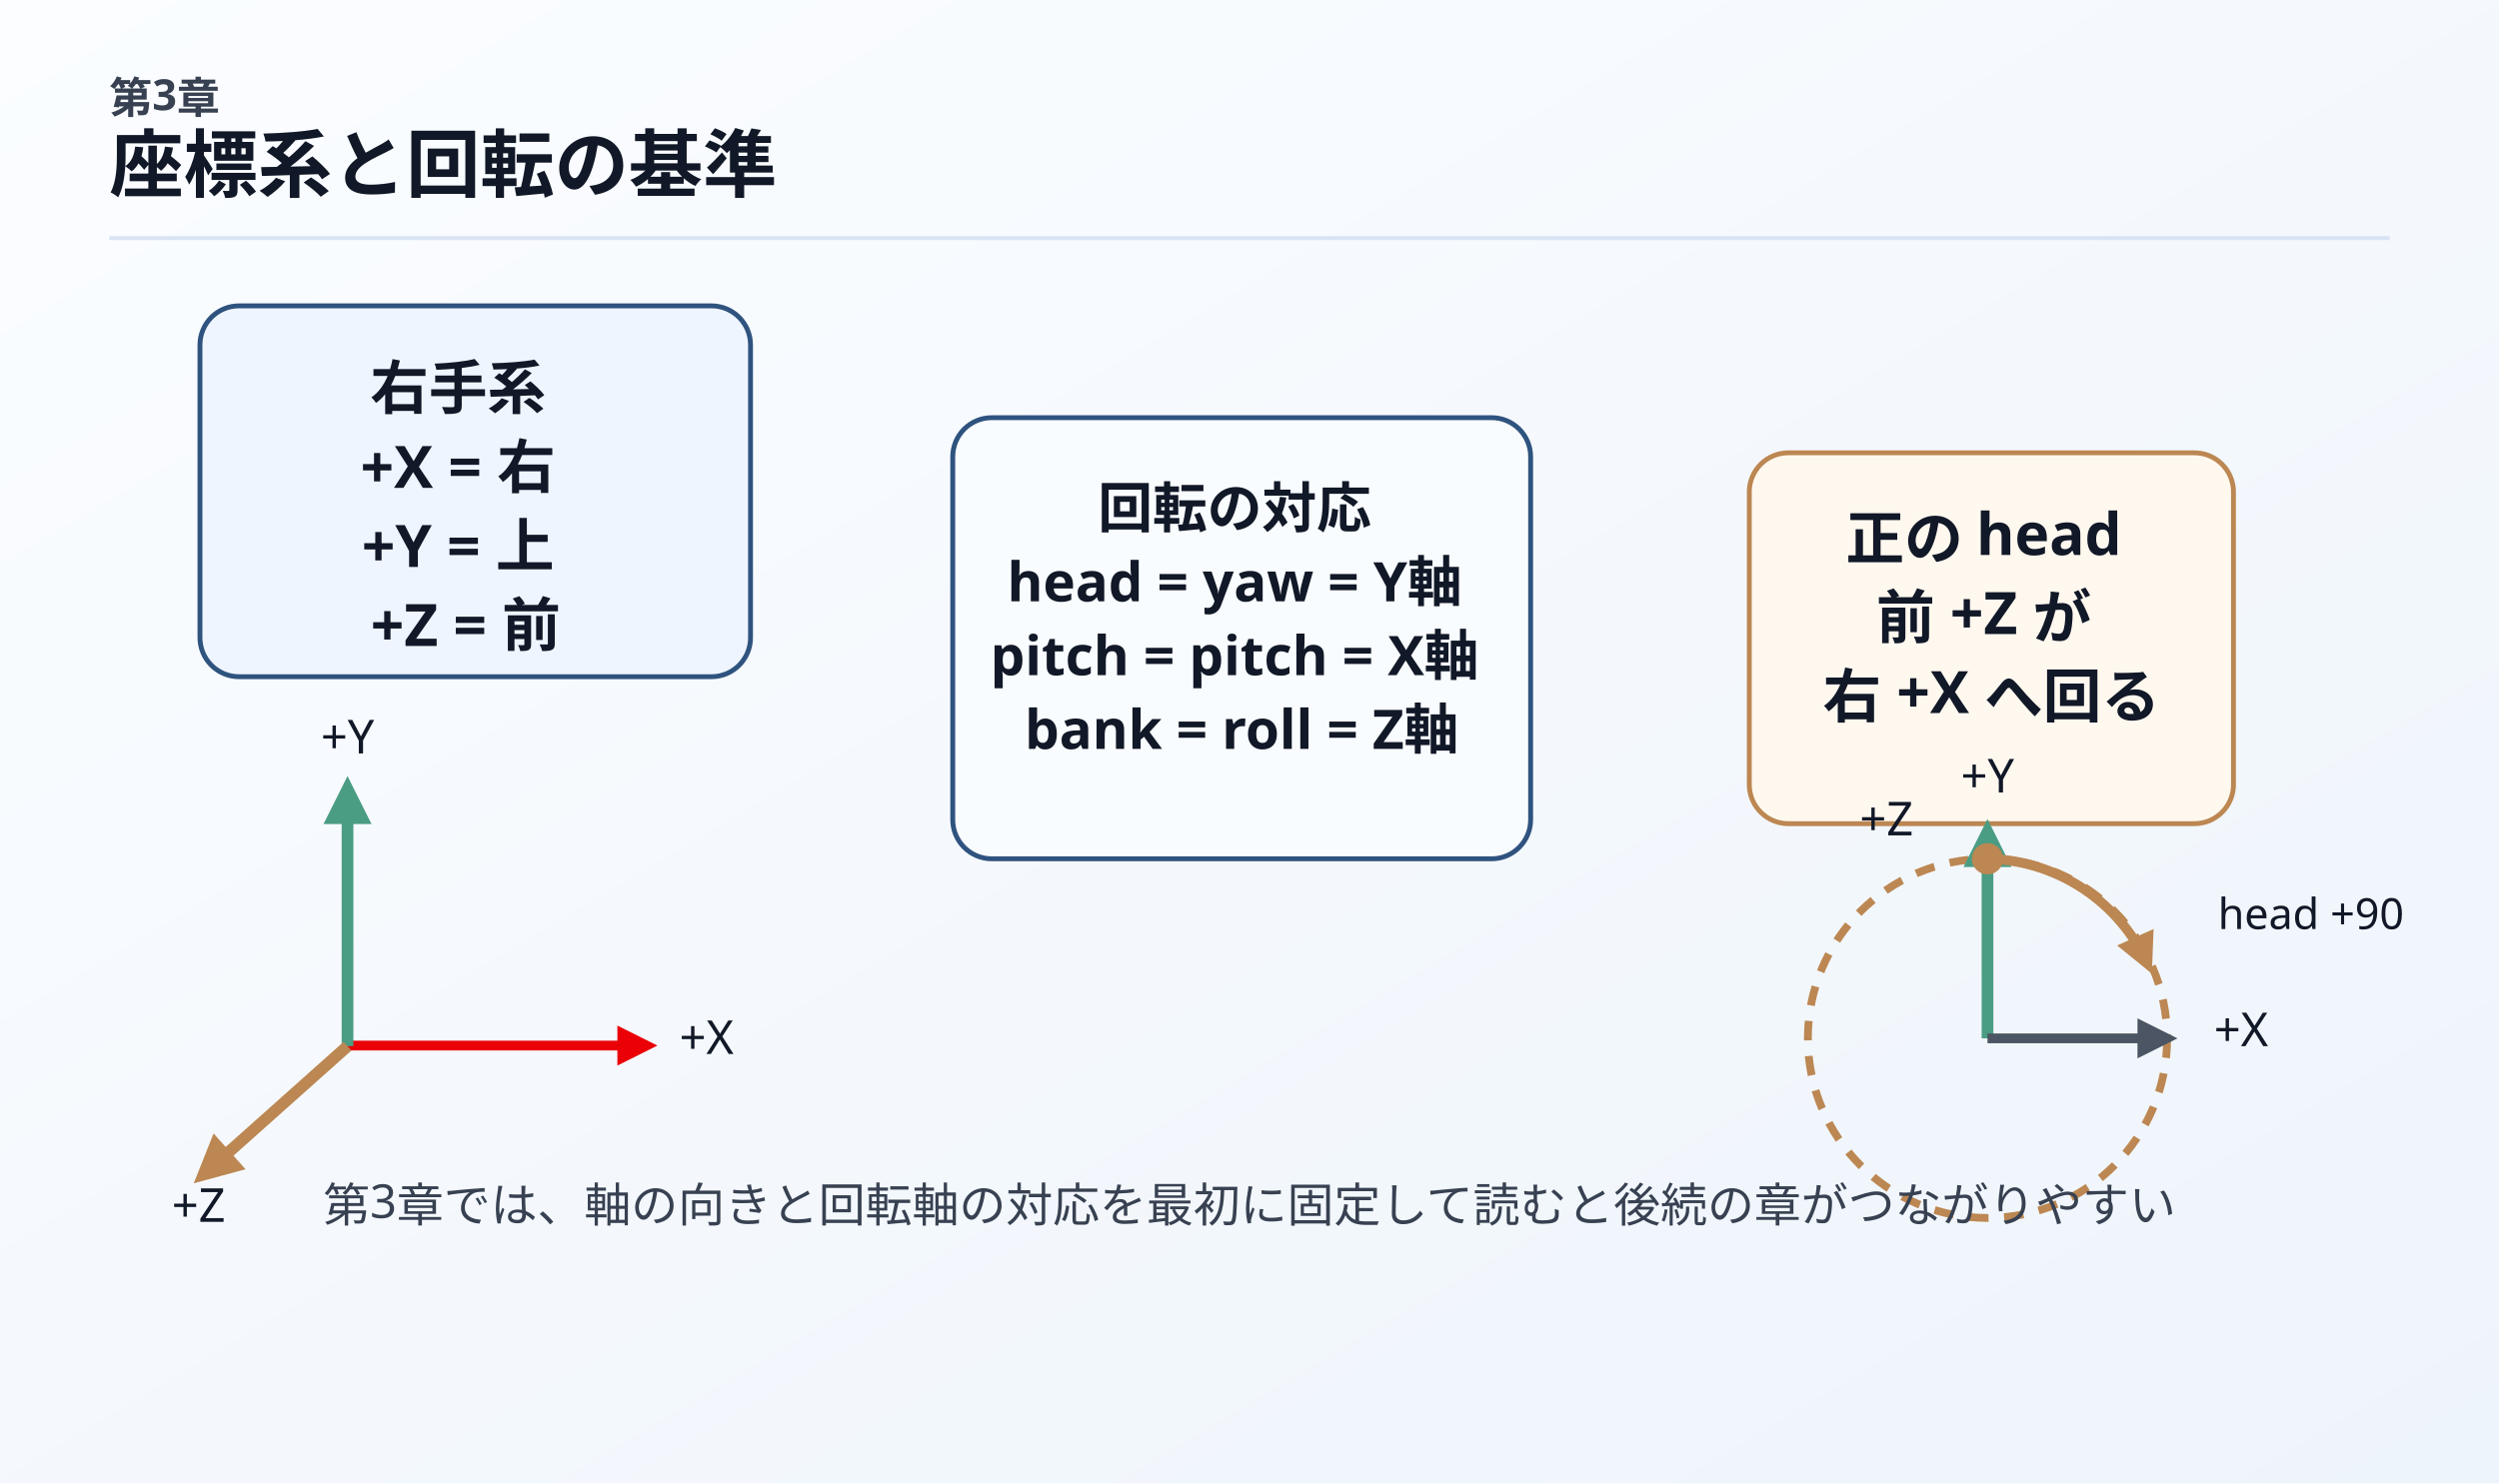
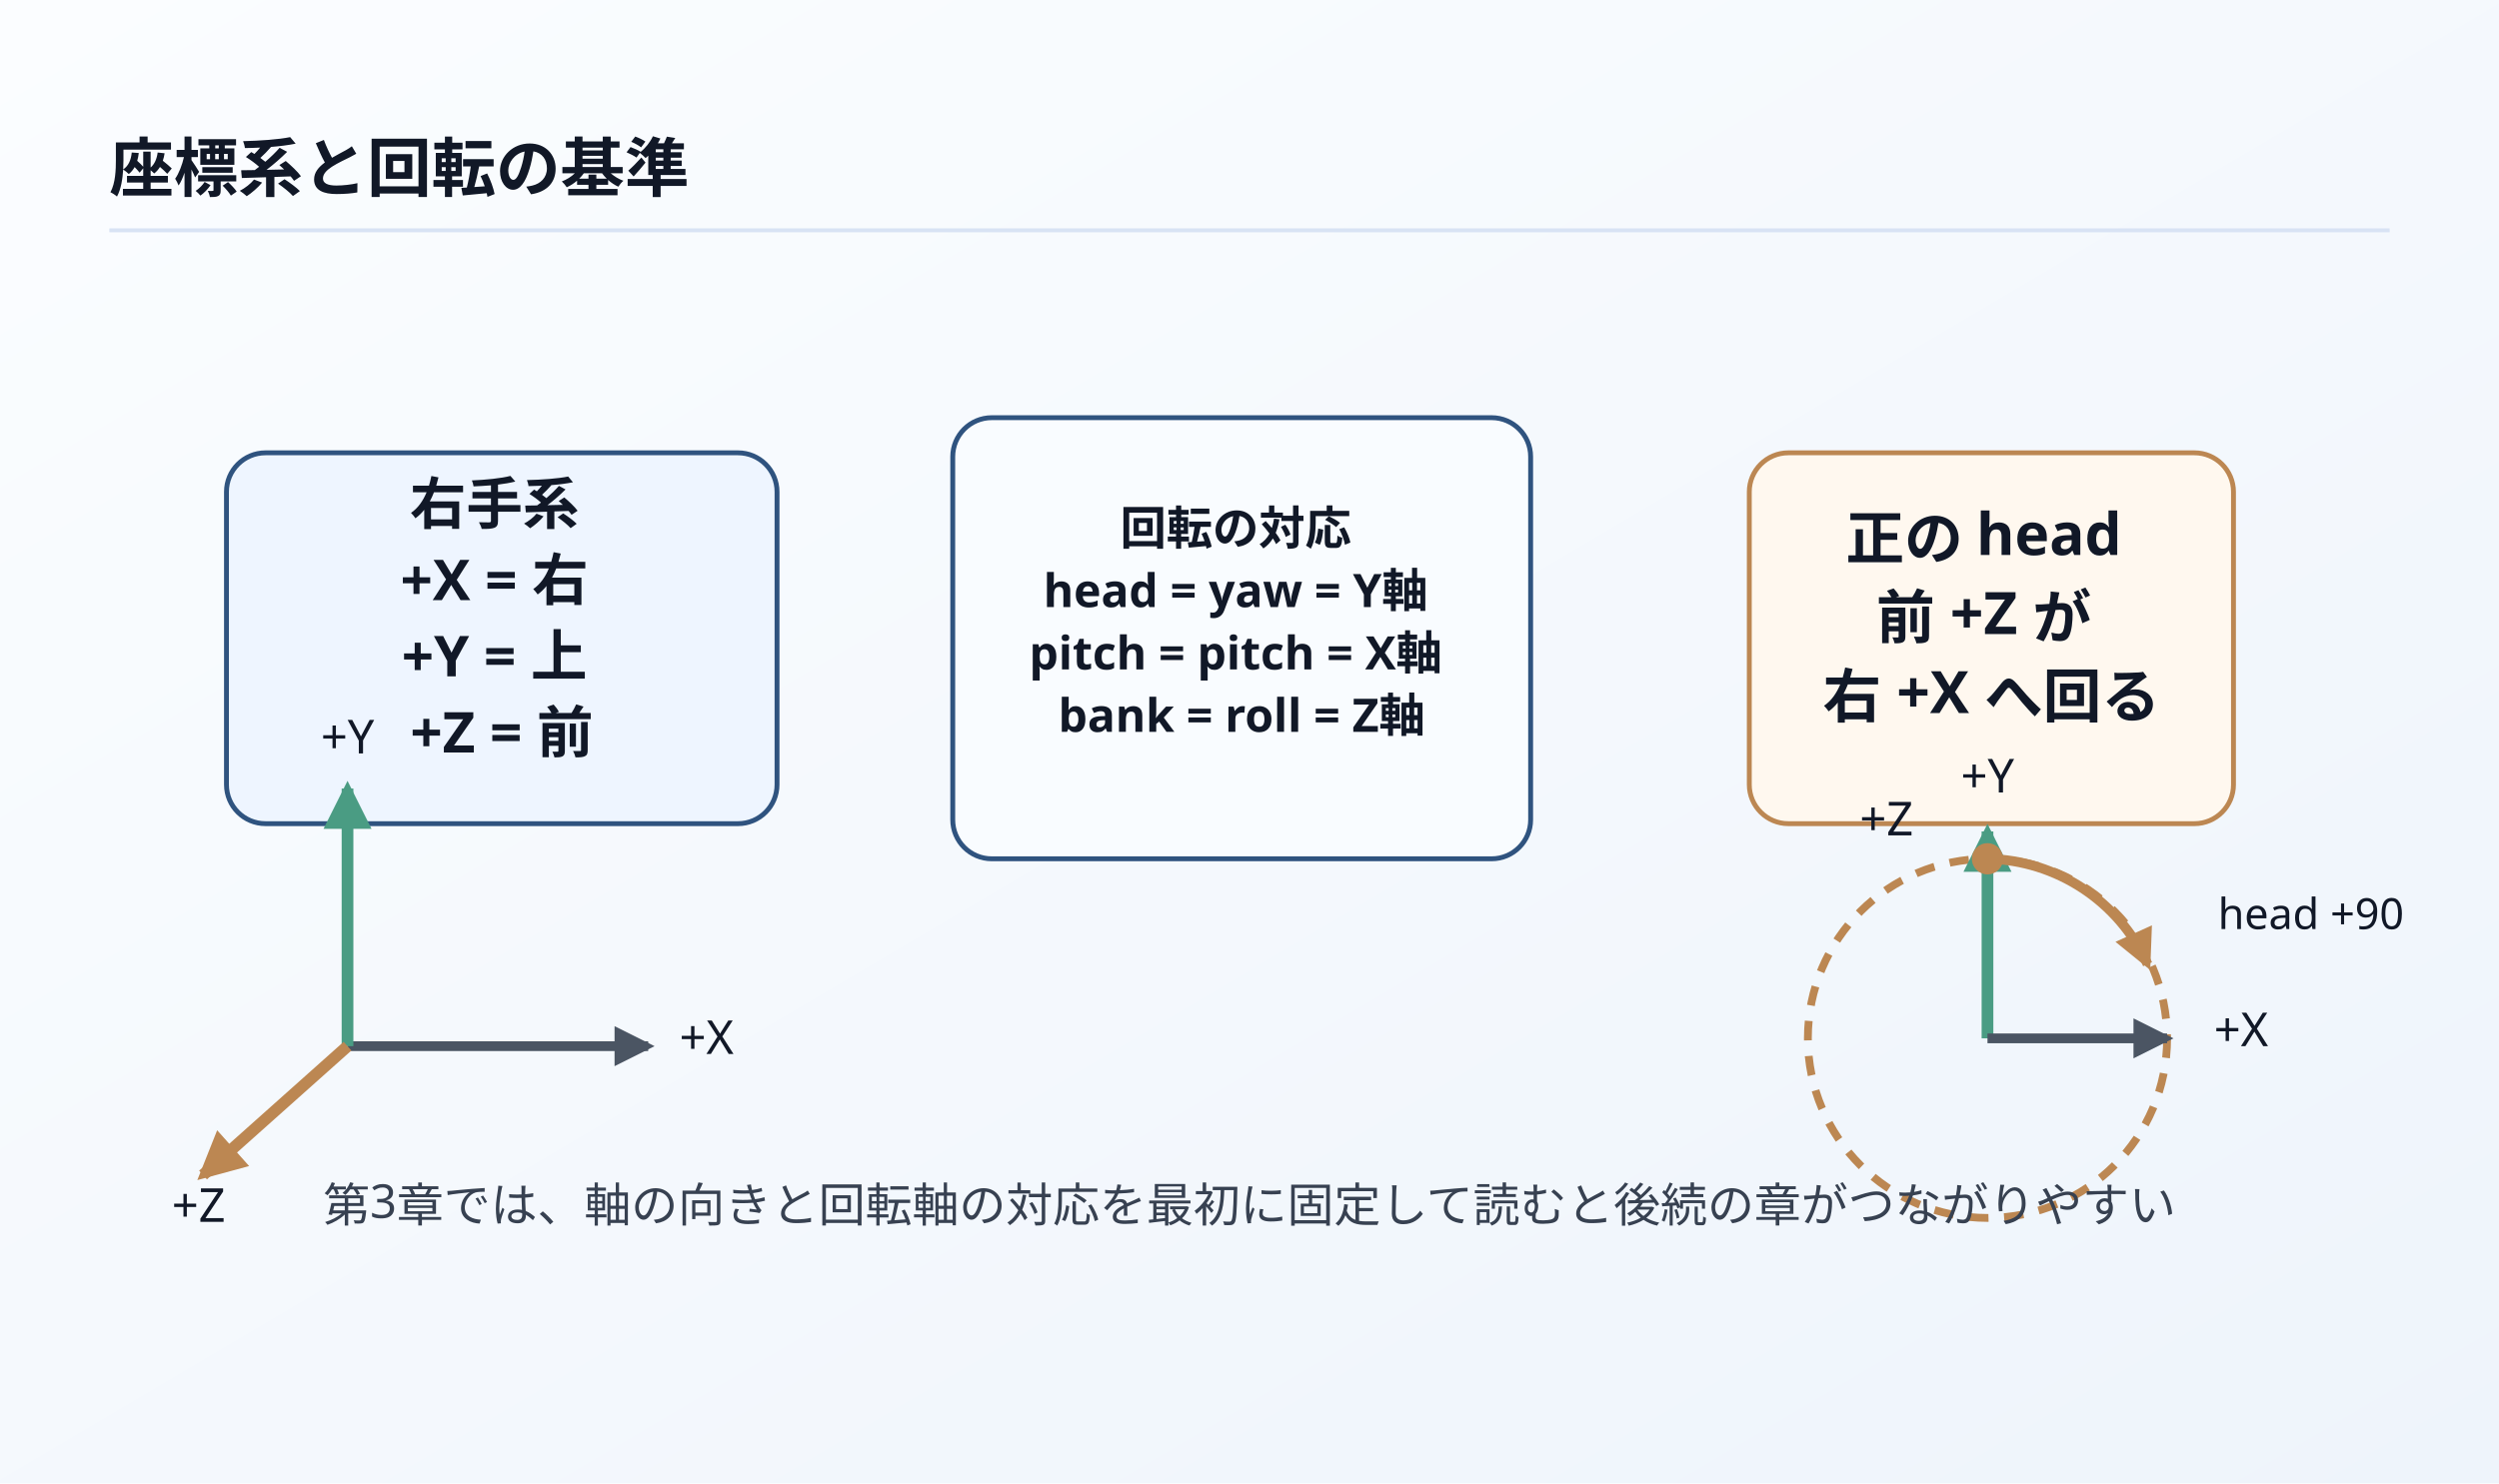
- <svg xmlns="http://www.w3.org/2000/svg" width="1280" height="760" viewBox="0 0 1280 760" role="img" aria-label="座標系と回転の基準" version="1.1" id="svg23">
-   <defs id="defs2">
-     <marker style="overflow:visible" id="ConcaveTriangle" refX="0" refY="0" orient="auto-start-reverse" markerWidth="1" markerHeight="1" viewBox="0 0 1 1" preserveAspectRatio="xMidYMid">
-       <path transform="scale(0.7)" d="M -2,-4 9,0 -2,4 c 2,-2.33 2,-5.66 0,-8 z" style="fill:context-stroke;fill-rule:evenodd;stroke:none" id="path7" />
-     </marker>
-     <marker style="overflow:visible" id="ArrowTriangleStylized" refX="0" refY="0" orient="auto-start-reverse" markerWidth="1" markerHeight="1" viewBox="0 0 1 1" preserveAspectRatio="xMidYMid">
-       <path transform="scale(0.5)" style="fill:context-stroke;fill-rule:evenodd;stroke:context-stroke;stroke-width:1pt" d="m 6,0 c -3,1 -7,3 -9,5 0,0 0,-4 2,-5 -2,-1 -2,-5 -2,-5 2,2 6,4 9,5 z" id="path4" />
-     </marker>
-     <marker style="overflow:visible" id="Triangle" refX="0" refY="0" orient="auto-start-reverse" markerWidth="1" markerHeight="1" viewBox="0 0 1 1" preserveAspectRatio="xMidYMid">
-       <path transform="scale(0.5)" style="fill:context-stroke;fill-rule:evenodd;stroke:context-stroke;stroke-width:1pt" d="M 5.77,0 -2.88,5 V -5 Z" id="path135" />
-     </marker>
+ <svg xmlns="http://www.w3.org/2000/svg" width="1280" height="760" viewBox="0 0 1280 760" role="img" aria-label="座標系と回転の基準">
+   <defs>
    <linearGradient id="bg" x1="0" y1="0" x2="1" y2="1">
-       <stop offset="0%" stop-color="#fbfdff" id="stop1" />
-       <stop offset="100%" stop-color="#eef4fb" id="stop2" />
+       <stop offset="0%" stop-color="#fbfdff" />
+       <stop offset="100%" stop-color="#eef4fb" />
    </linearGradient>
-     <marker id="arrow" viewBox="0 0 10 10" refX="7.4" refY="5" markerWidth="4.1" markerHeight="4.1" orient="auto-start-reverse">
-       <path d="M 0 0 L 10 5 L 0 10 z" fill="context-stroke" id="path2" />
+     <marker id="arrow" viewBox="0 0 10 10" refX="8.4" refY="5" markerWidth="4.1" markerHeight="4.1" orient="auto-start-reverse">
+       <path d="M 0 0 L 10 5 L 0 10 z" fill="context-stroke" />
    </marker>
  </defs>
-   <rect width="1280" height="760" fill="url(#bg)" id="rect2" />
-   <text x="56" y="58" text-anchor="start" font-size="22" font-weight="700" fill="#374151" font-family="'Segoe UI', 'Hiragino Sans', 'Yu Gothic UI', sans-serif" id="text2">
-     <tspan x="56" dy="0" id="tspan2">第3章</tspan>
+   <rect width="1280" height="760" fill="url(#bg)" />
+   <text x="56" y="98" text-anchor="start" font-size="33" font-weight="700" fill="#111827" font-family="'Segoe UI', 'Hiragino Sans', 'Yu Gothic UI', sans-serif">
+     <tspan x="56" dy="0">座標系と回転の基準</tspan>
  </text>
-   <text x="56" y="98" text-anchor="start" font-size="38" font-weight="700" fill="#111827" font-family="'Segoe UI', 'Hiragino Sans', 'Yu Gothic UI', sans-serif" id="text3">
-     <tspan x="56" dy="0" id="tspan3">座標系と回転の基準</tspan>
+   <line x1="56" y1="118" x2="1224" y2="118" stroke="#d8e3f4" stroke-width="2" />
+   <rect x="116" y="232" width="282" height="190" rx="20" ry="20" fill="#eef5ff" stroke="#2f537f" stroke-width="2.5" />
+   <text x="257" y="327" text-anchor="middle" font-size="28.911" font-weight="600" fill="#111827" font-family="'Segoe UI', 'Hiragino Sans', 'Yu Gothic UI', sans-serif">
+     <tspan x="257" dy="-2.025em">右手系</tspan>
+     <tspan x="257" dy="1.35em">+X = 右</tspan>
+     <tspan x="257" dy="1.35em">+Y = 上</tspan>
+     <tspan x="257" dy="1.35em">+Z = 前</tspan>
  </text>
-   <line x1="56" y1="122" x2="1224" y2="122" stroke="#d8e3f4" stroke-width="2" id="line3" />
-   <rect x="102.422" y="156.705" width="282" height="190" rx="20" ry="20" fill="#eef5ff" stroke="#2f537f" stroke-width="2.5" id="rect3" />
-   <text x="238.485" y="270.22" text-anchor="middle" font-size="30px" font-weight="600" fill="#111827" font-family="'Segoe UI', 'Hiragino Sans', 'Yu Gothic UI', sans-serif" id="text7">
-     <tspan x="238.485" dy="-60.75" id="tspan4">右手系</tspan>
-     <tspan x="238.485" dy="40.5" id="tspan5">+X = 右</tspan>
-     <tspan x="238.485" dy="40.5" id="tspan6">+Y = 上</tspan>
-     <tspan x="238.485" dy="40.5" id="tspan7">+Z = 前</tspan>
+   <rect x="488" y="214" width="296" height="226" rx="20" ry="20" fill="#f9fcff" stroke="#2f537f" stroke-width="2.5" />
+   <text x="636" y="327" text-anchor="middle" font-size="23.674" font-weight="600" fill="#111827" font-family="'Segoe UI', 'Hiragino Sans', 'Yu Gothic UI', sans-serif">
+     <tspan x="636" dy="-2.025em">回転の対応</tspan>
+     <tspan x="636" dy="1.35em">head = yaw = Y軸</tspan>
+     <tspan x="636" dy="1.35em">pitch = pitch = X軸</tspan>
+     <tspan x="636" dy="1.35em">bank = roll = Z軸</tspan>
  </text>
-   <rect x="488" y="214" width="296" height="226" rx="20" ry="20" fill="#f9fcff" stroke="#2f537f" stroke-width="2.5" id="rect7" />
-   <text x="636" y="327" text-anchor="middle" font-size="28" font-weight="600" fill="#111827" font-family="'Segoe UI', 'Hiragino Sans', 'Yu Gothic UI', sans-serif" id="text11">
-     <tspan x="636" dy="-2.025em" id="tspan8">回転の対応</tspan>
-     <tspan x="636" dy="1.35em" id="tspan9">head = yaw = Y軸</tspan>
-     <tspan x="636" dy="1.35em" id="tspan10">pitch = pitch = X軸</tspan>
-     <tspan x="636" dy="1.35em" id="tspan11">bank = roll = Z軸</tspan>
+   <rect x="896" y="232" width="248" height="190" rx="20" ry="20" fill="#fff8ef" stroke="#bc8752" stroke-width="2.5" />
+   <text x="1020" y="327" text-anchor="middle" font-size="30" font-weight="600" fill="#111827" font-family="'Segoe UI', 'Hiragino Sans', 'Yu Gothic UI', sans-serif">
+     <tspan x="1020" dy="-1.35em">正の head</tspan>
+     <tspan x="1020" dy="1.35em">前 +Z が</tspan>
+     <tspan x="1020" dy="1.35em">右 +X へ回る</tspan>
  </text>
-   <rect x="896" y="232" width="248" height="190" rx="20" ry="20" fill="#fff8ef" stroke="#bc8752" stroke-width="2.5" id="rect11" />
-   <text x="1020" y="327" text-anchor="middle" font-size="30" font-weight="600" fill="#111827" font-family="'Segoe UI', 'Hiragino Sans', 'Yu Gothic UI', sans-serif" id="text14">
-     <tspan x="1020" dy="-1.35em" id="tspan12">正の head</tspan>
-     <tspan x="1020" dy="1.35em" id="tspan13">前 +Z が</tspan>
-     <tspan x="1020" dy="1.35em" id="tspan14">右 +X へ回る</tspan>
+   <line x1="178" y1="536" x2="332" y2="536" stroke="#4b5563" stroke-width="5" marker-end="url(#arrow)" />
+   <line x1="178" y1="536" x2="178" y2="404" stroke="#4a9c83" stroke-width="6" marker-end="url(#arrow)" />
+   <line x1="178" y1="536" x2="104" y2="602" stroke="#bc8752" stroke-width="6" marker-end="url(#arrow)" />
+   <text x="348" y="540" text-anchor="start" font-size="24" font-weight="500" fill="#111827" font-family="'Segoe UI', 'Hiragino Sans', 'Yu Gothic UI', sans-serif">
+     <tspan x="348" dy="0">+X</tspan>
  </text>
-   <g id="g24">
-     <line x1="177.389" y1="535.694" x2="331.389" y2="535.694" stroke="#4b5563" stroke-width="5" marker-end="url(#arrow)" id="line14" style="display:inline;fill:#ff0000;fill-opacity:1;fill-rule:evenodd;stroke:#ea0006;stroke-opacity:1" />
-   </g>
-   <line x1="178" y1="536" x2="178" y2="404" stroke="#4a9c83" stroke-width="6" marker-end="url(#arrow)" id="line15" />
-   <line x1="178" y1="536" x2="104" y2="602" stroke="#bc8752" stroke-width="6" marker-end="url(#arrow)" id="line16" />
-   <text x="348" y="540" text-anchor="start" font-size="24" font-weight="500" fill="#111827" font-family="'Segoe UI', 'Hiragino Sans', 'Yu Gothic UI', sans-serif" id="text16">
-     <tspan x="348" dy="0" id="tspan16">+X</tspan>
+   <text x="178" y="386" text-anchor="middle" font-size="24" font-weight="500" fill="#111827" font-family="'Segoe UI', 'Hiragino Sans', 'Yu Gothic UI', sans-serif">
+     <tspan x="178" dy="0">+Y</tspan>
  </text>
-   <text x="178" y="386" text-anchor="middle" font-size="24" font-weight="500" fill="#111827" font-family="'Segoe UI', 'Hiragino Sans', 'Yu Gothic UI', sans-serif" id="text17">
-     <tspan x="178" dy="0" id="tspan17">+Y</tspan>
+   <text x="88" y="626" text-anchor="start" font-size="24" font-weight="500" fill="#111827" font-family="'Segoe UI', 'Hiragino Sans', 'Yu Gothic UI', sans-serif">
+     <tspan x="88" dy="0">+Z</tspan>
  </text>
-   <text x="88" y="626" text-anchor="start" font-size="24" font-weight="500" fill="#111827" font-family="'Segoe UI', 'Hiragino Sans', 'Yu Gothic UI', sans-serif" id="text18">
-     <tspan x="88" dy="0" id="tspan18">+Z</tspan>
+   <circle cx="1018" cy="532" r="92" fill="none" stroke="#bc8752" stroke-width="4" stroke-dasharray="10 8" />
+   <line x1="1018" y1="532" x2="1018" y2="426" stroke="#4a9c83" stroke-width="6" marker-end="url(#arrow)" />
+   <line x1="1018" y1="532" x2="1110" y2="532" stroke="#4b5563" stroke-width="5" marker-end="url(#arrow)" />
+   <circle cx="1018" cy="440" r="8" fill="#bc8752" />
+   <path d="M 1018 440 A 92 92 0 0 1 1100 494" fill="none" stroke="#bc8752" stroke-width="5" marker-end="url(#arrow)" />
+   <text x="1134" y="536" text-anchor="start" font-size="24" font-weight="500" fill="#111827" font-family="'Segoe UI', 'Hiragino Sans', 'Yu Gothic UI', sans-serif">
+     <tspan x="1134" dy="0">+X</tspan>
  </text>
-   <circle cx="1018" cy="532" r="92" fill="none" stroke="#bc8752" stroke-width="4" stroke-dasharray="10 8" id="circle18" />
-   <line x1="1018" y1="532" x2="1018" y2="426" stroke="#4a9c83" stroke-width="6" marker-end="url(#arrow)" id="line18" />
-   <line x1="1018" y1="532" x2="1110" y2="532" stroke="#4b5563" stroke-width="5" marker-end="url(#arrow)" id="line19" />
-   <circle cx="1018" cy="440" r="8" fill="#bc8752" id="circle19" />
-   <path d="M 1018 440 A 92 92 0 0 1 1100 494" fill="none" stroke="#bc8752" stroke-width="5" marker-end="url(#arrow)" id="path19" />
-   <text x="1134" y="536" text-anchor="start" font-size="24" font-weight="500" fill="#111827" font-family="'Segoe UI', 'Hiragino Sans', 'Yu Gothic UI', sans-serif" id="text19">
-     <tspan x="1134" dy="0" id="tspan19">+X</tspan>
+   <text x="1018" y="406" text-anchor="middle" font-size="24" font-weight="500" fill="#111827" font-family="'Segoe UI', 'Hiragino Sans', 'Yu Gothic UI', sans-serif">
+     <tspan x="1018" dy="0">+Y</tspan>
  </text>
-   <text x="1018" y="406" text-anchor="middle" font-size="24" font-weight="500" fill="#111827" font-family="'Segoe UI', 'Hiragino Sans', 'Yu Gothic UI', sans-serif" id="text20">
-     <tspan x="1018" dy="0" id="tspan20">+Y</tspan>
+   <text x="980" y="428" text-anchor="end" font-size="24" font-weight="500" fill="#111827" font-family="'Segoe UI', 'Hiragino Sans', 'Yu Gothic UI', sans-serif">
+     <tspan x="980" dy="0">+Z</tspan>
  </text>
-   <text x="980" y="428" text-anchor="end" font-size="24" font-weight="500" fill="#111827" font-family="'Segoe UI', 'Hiragino Sans', 'Yu Gothic UI', sans-serif" id="text21">
-     <tspan x="980" dy="0" id="tspan21">+Z</tspan>
+   <text x="1136" y="476" text-anchor="start" font-size="22" font-weight="500" fill="#111827" font-family="'Segoe UI', 'Hiragino Sans', 'Yu Gothic UI', sans-serif">
+     <tspan x="1136" dy="0">head +90</tspan>
  </text>
-   <text x="1136" y="476" text-anchor="start" font-size="22" font-weight="500" fill="#111827" font-family="'Segoe UI', 'Hiragino Sans', 'Yu Gothic UI', sans-serif" id="text22">
-     <tspan x="1136" dy="0" id="tspan22">head +90</tspan>
-   </text>
-   <text x="640" y="626" text-anchor="middle" font-size="24" font-weight="500" fill="#374151" font-family="'Segoe UI', 'Hiragino Sans', 'Yu Gothic UI', sans-serif" id="text23">
-     <tspan x="640" dy="0" id="tspan23">第3章では、軸の向きと回転軸の対応を最初に固定して読むと後続の章がつながりやすい</tspan>
+   <text x="640" y="626" text-anchor="middle" font-size="24" font-weight="500" fill="#374151" font-family="'Segoe UI', 'Hiragino Sans', 'Yu Gothic UI', sans-serif">
+     <tspan x="640" dy="0">第3章では、軸の向きと回転軸の対応を最初に固定して読むと後続の章がつながりやすい</tspan>
  </text>
</svg>
